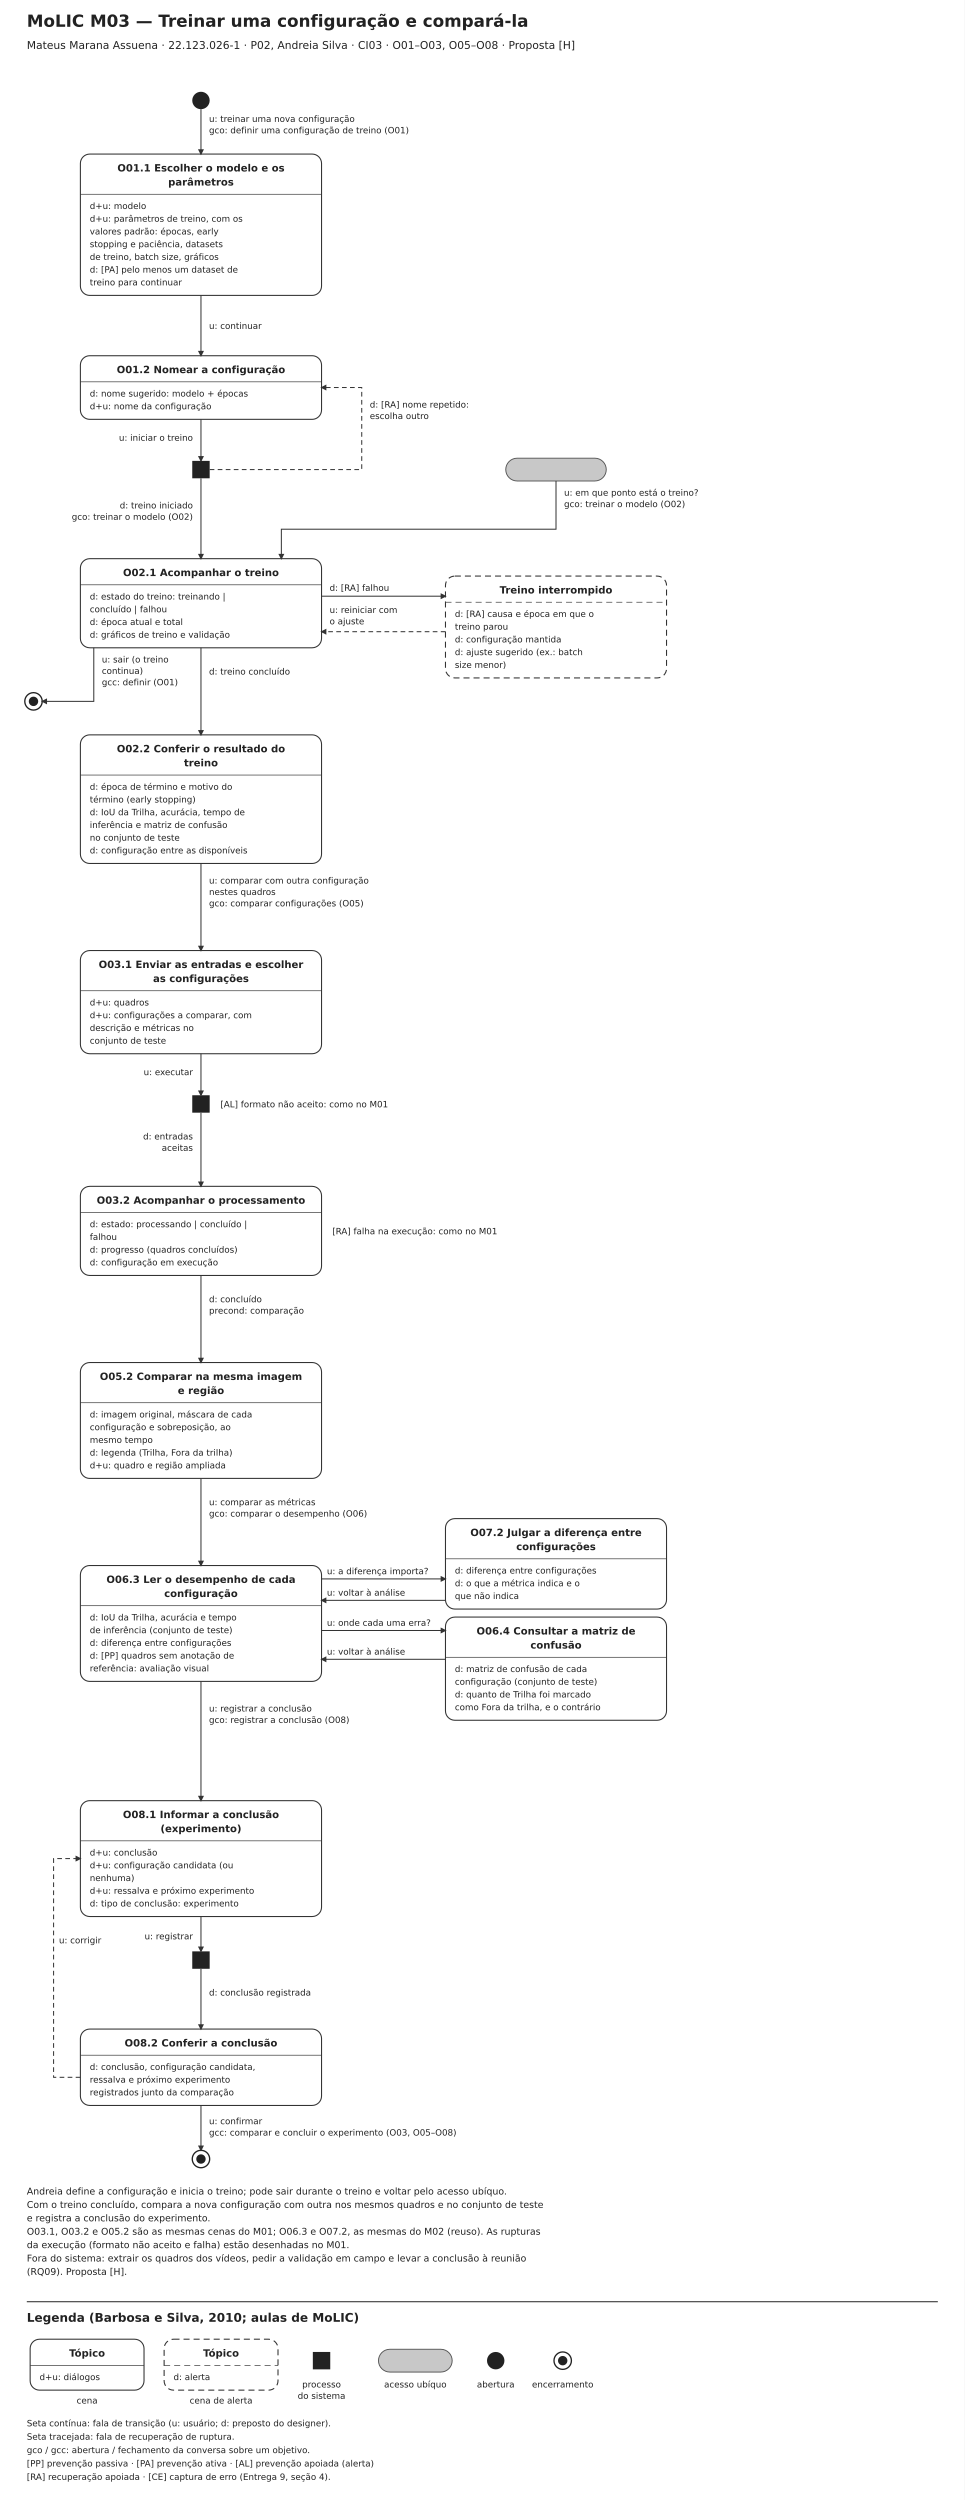
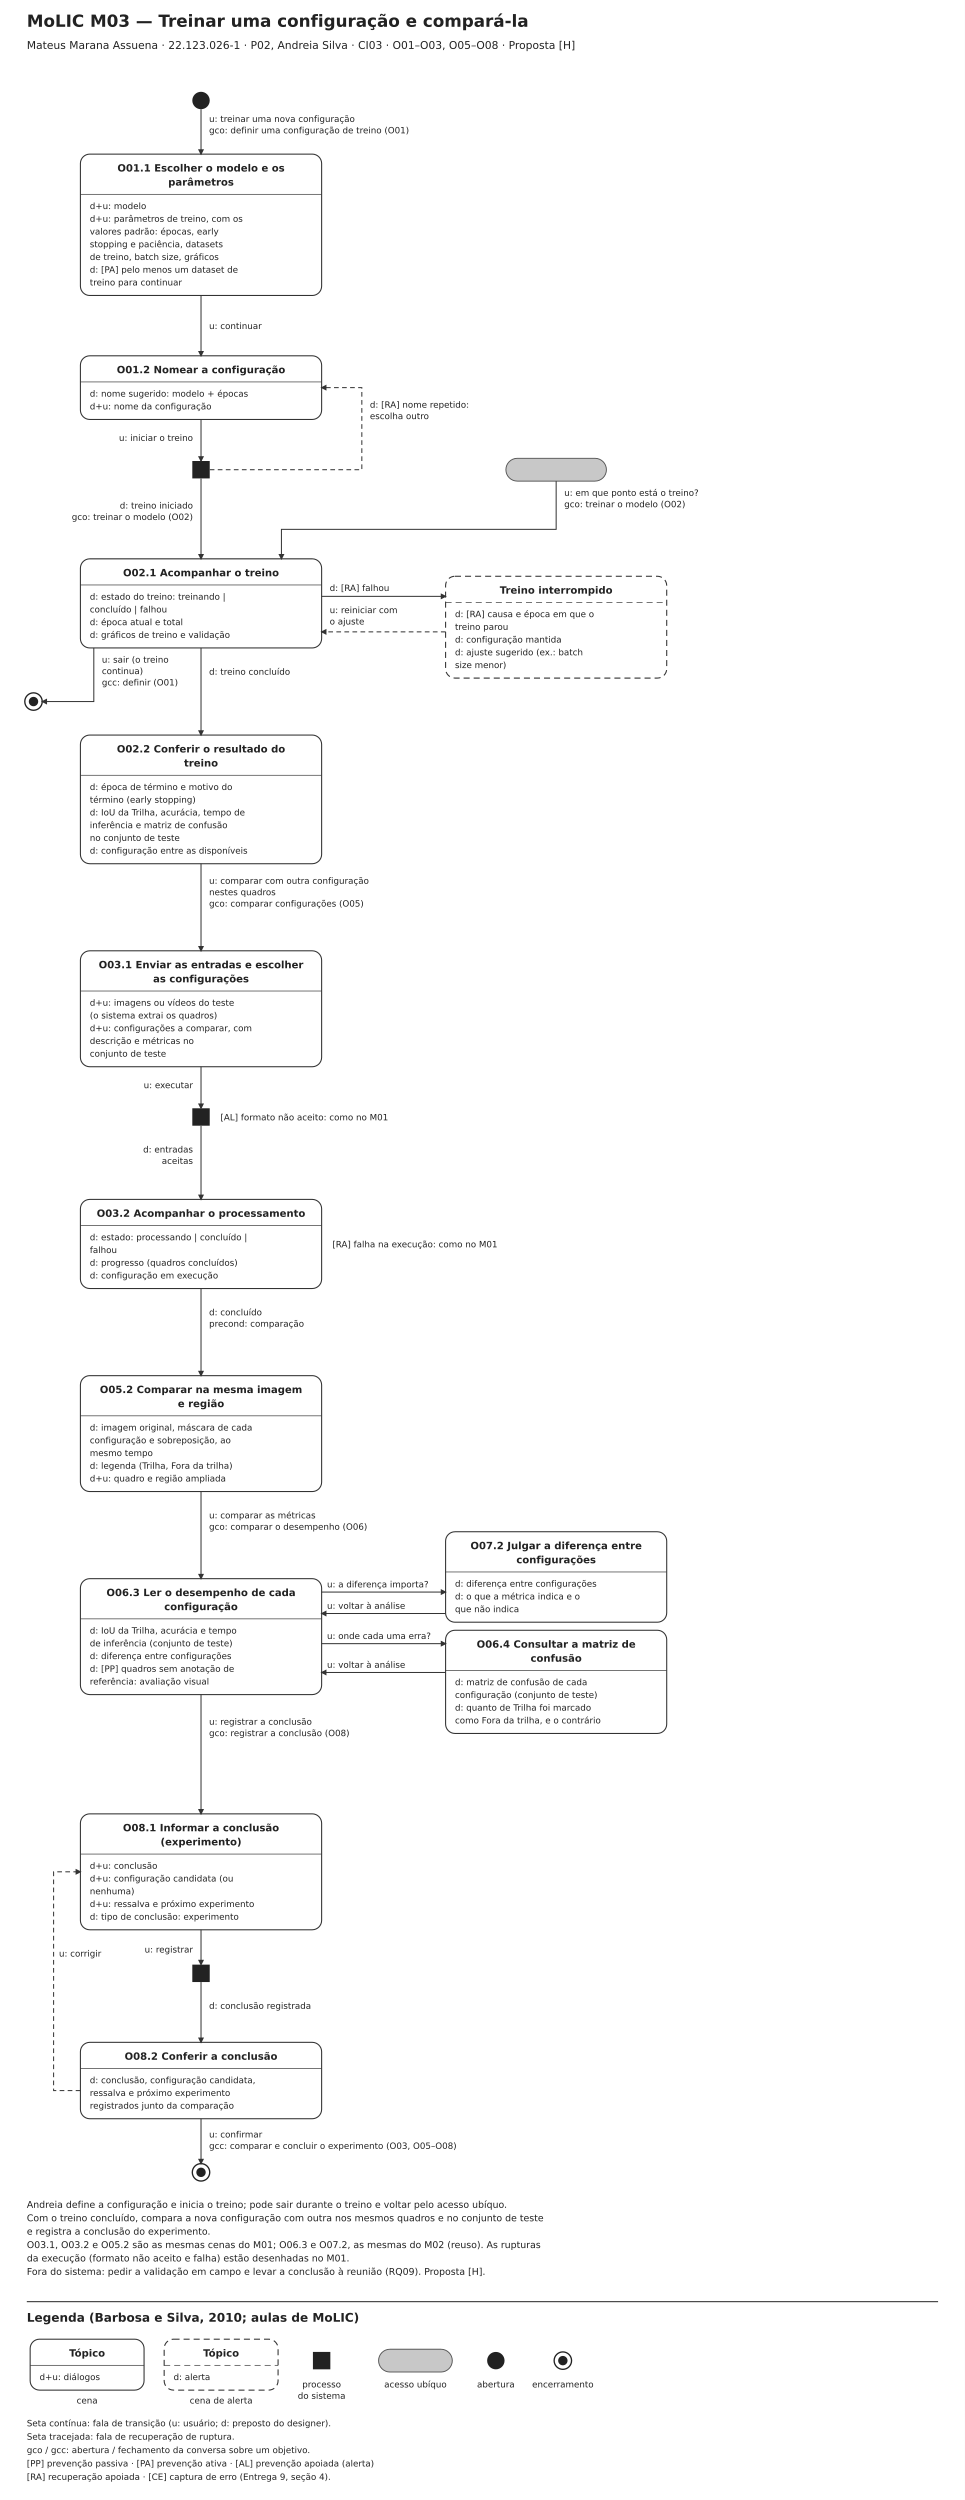
- <svg xmlns="http://www.w3.org/2000/svg" width="1440" height="3732.0" viewBox="0 0 1440 3732.0" role="img" aria-labelledby="title desc">
+ <svg xmlns="http://www.w3.org/2000/svg" width="1440" height="3731.0" viewBox="0 0 1440 3731.0" role="img" aria-labelledby="title desc">
  <defs>
    <marker id="arrow" viewBox="0 0 10 10" refX="8" refY="5" markerWidth="6" markerHeight="6" orient="auto">
      <path d="M0 0 L10 5 L0 10 Z" fill="#333" />
    </marker>
  </defs>
-   <rect width="1440" height="3732.0" fill="white" />
+   <rect width="1440" height="3731.0" fill="white" />
  <g font-family="DejaVu Sans, Arial, sans-serif" fill="#222">
    <text x="40" y="40" text-anchor="start" font-size="25" font-weight="700">MoLIC M03 — Treinar uma configuração e compará-la</text>
    <text x="40" y="73" text-anchor="start" font-size="16" font-weight="400">Mateus Marana Assuena · 22.123.026-1 · P02, Andreia Silva · CI03 · O01–O03, O05–O08 · Proposta [H]</text>
    <circle cx="300" cy="150" r="13" fill="#222" />
    <g data-box="b1">
      <rect x="120.0" y="230" width="360" height="211" rx="14" fill="white" stroke="#333" stroke-width="1.6" class="frame" />
      <text x="300" y="256" text-anchor="middle" font-size="15" font-weight="700">O01.1 Escolher o modelo e os</text>
      <text x="300" y="277" text-anchor="middle" font-size="15" font-weight="700">parâmetros</text>
      <path d="M120.0 290 H480.0" stroke="#333" stroke-width="1" fill="none" />
      <text x="134.0" y="312" text-anchor="start" font-size="13" font-weight="400">d+u: modelo</text>
      <text x="134.0" y="331" text-anchor="start" font-size="13" font-weight="400">d+u: parâmetros de treino, com os</text>
      <text x="134.0" y="350" text-anchor="start" font-size="13" font-weight="400">       valores padrão: épocas, early</text>
      <text x="134.0" y="369" text-anchor="start" font-size="13" font-weight="400">       stopping e paciência, datasets</text>
      <text x="134.0" y="388" text-anchor="start" font-size="13" font-weight="400">       de treino, batch size, gráficos</text>
      <text x="134.0" y="407" text-anchor="start" font-size="13" font-weight="400">d: [PA] pelo menos um dataset de</text>
      <text x="134.0" y="426" text-anchor="start" font-size="13" font-weight="400">    treino para continuar</text>
    </g>
    <path d="M300.0 163.0 L300.0 230.0" fill="none" stroke="#333" stroke-width="1.5" marker-end="url(#arrow)" />
    <text x="312" y="182" text-anchor="start" font-size="13" font-weight="400">u: treinar uma nova configuração</text>
    <text x="312" y="199" text-anchor="start" font-size="13" font-weight="400">gco: definir uma configuração de treino (O01)</text>
    <g data-box="b2">
      <rect x="120.0" y="531" width="360" height="95" rx="14" fill="white" stroke="#333" stroke-width="1.6" class="frame" />
      <text x="300" y="557" text-anchor="middle" font-size="15" font-weight="700">O01.2 Nomear a configuração</text>
      <path d="M120.0 570 H480.0" stroke="#333" stroke-width="1" fill="none" />
      <text x="134.0" y="592" text-anchor="start" font-size="13" font-weight="400">d: nome sugerido: modelo + épocas</text>
      <text x="134.0" y="611" text-anchor="start" font-size="13" font-weight="400">d+u: nome da configuração</text>
    </g>
    <path d="M300.0 441.0 L300.0 531.0" fill="none" stroke="#333" stroke-width="1.5" marker-end="url(#arrow)" />
    <text x="312" y="491" text-anchor="start" font-size="13" font-weight="400">u: continuar</text>
    <rect x="287.0" y="688.0" width="26" height="26" fill="#222" />
    <path d="M300.0 626.0 L300.0 688.0" fill="none" stroke="#333" stroke-width="1.5" marker-end="url(#arrow)" />
    <text x="288" y="658" text-anchor="end" font-size="13" font-weight="400">u: iniciar o treino</text>
    <path d="M313.0 701.0 L540.0 701.0 L540.0 578.5 L480.0 578.5" fill="none" stroke="#333" stroke-width="1.5" stroke-dasharray="7 5" marker-end="url(#arrow)" />
    <text x="552" y="608.5" text-anchor="start" font-size="13" font-weight="400">d: [RA] nome repetido:</text>
    <text x="552" y="625.5" text-anchor="start" font-size="13" font-weight="400">escolha outro</text>
    <g data-box="b3">
      <rect x="120.0" y="834.0" width="360" height="133" rx="14" fill="white" stroke="#333" stroke-width="1.6" class="frame" />
      <text x="300" y="860.0" text-anchor="middle" font-size="15" font-weight="700">O02.1 Acompanhar o treino</text>
      <path d="M120.0 873.0 H480.0" stroke="#333" stroke-width="1" fill="none" />
      <text x="134.0" y="895.0" text-anchor="start" font-size="13" font-weight="400">d: estado do treino: treinando |</text>
      <text x="134.0" y="914.0" text-anchor="start" font-size="13" font-weight="400">    concluído | falhou</text>
      <text x="134.0" y="933.0" text-anchor="start" font-size="13" font-weight="400">d: época atual e total</text>
      <text x="134.0" y="952.0" text-anchor="start" font-size="13" font-weight="400">d: gráficos de treino e validação</text>
    </g>
    <path d="M300.0 714.0 L300.0 834.0" fill="none" stroke="#333" stroke-width="1.5" marker-end="url(#arrow)" />
    <text x="288" y="759.0" text-anchor="end" font-size="13" font-weight="400">d: treino iniciado</text>
    <text x="288" y="776.0" text-anchor="end" font-size="13" font-weight="400">gco: treinar o modelo (O02)</text>
    <rect x="755.0" y="684.0" width="150" height="34" rx="17" fill="#c8c8c8" stroke="#555" stroke-width="1.4" />
    <path d="M830.0 718.0 L830.0 790.0 L420.0 790.0 L420.0 834.0" fill="none" stroke="#333" stroke-width="1.5" marker-end="url(#arrow)" />
    <text x="842" y="740.0" text-anchor="start" font-size="13" font-weight="400">u: em que ponto está o treino?</text>
    <text x="842" y="757.0" text-anchor="start" font-size="13" font-weight="400">gco: treinar o modelo (O02)</text>
    <g data-box="b4">
      <rect x="665.0" y="860.0" width="330" height="152" rx="14" fill="white" stroke="#333" stroke-width="1.6" stroke-dasharray="9 6" class="frame" />
      <text x="830" y="886.0" text-anchor="middle" font-size="15" font-weight="700">Treino interrompido</text>
      <path d="M665.0 899.0 H995.0" stroke="#333" stroke-width="1" stroke-dasharray="9 6" fill="none" />
      <text x="679.0" y="921.0" text-anchor="start" font-size="13" font-weight="400">d: [RA] causa e época em que o</text>
      <text x="679.0" y="940.0" text-anchor="start" font-size="13" font-weight="400">    treino parou</text>
      <text x="679.0" y="959.0" text-anchor="start" font-size="13" font-weight="400">d: configuração mantida</text>
      <text x="679.0" y="978.0" text-anchor="start" font-size="13" font-weight="400">d: ajuste sugerido (ex.: batch</text>
      <text x="679.0" y="997.0" text-anchor="start" font-size="13" font-weight="400">    size menor)</text>
    </g>
    <path d="M480.0 890.0 L665.0 890.0" fill="none" stroke="#333" stroke-width="1.5" marker-end="url(#arrow)" />
    <text x="492.0" y="882.0" text-anchor="start" font-size="13" font-weight="400">d: [RA] falhou</text>
    <path d="M665.0 943.0 L480.0 943.0" fill="none" stroke="#333" stroke-width="1.5" stroke-dasharray="7 5" marker-end="url(#arrow)" />
    <text x="492.0" y="915.0" text-anchor="start" font-size="13" font-weight="400">u: reiniciar com</text>
    <text x="492.0" y="932.0" text-anchor="start" font-size="13" font-weight="400">o ajuste</text>
    <circle cx="50" cy="1047.0" r="13" fill="white" stroke="#222" stroke-width="2" />
    <circle cx="50" cy="1047.0" r="7" fill="#222" />
    <path d="M140.0 967.0 L140.0 1047.0 L63.0 1047.0" fill="none" stroke="#333" stroke-width="1.5" marker-end="url(#arrow)" />
    <text x="152" y="989.0" text-anchor="start" font-size="13" font-weight="400">u: sair (o treino</text>
    <text x="152" y="1006.0" text-anchor="start" font-size="13" font-weight="400">continua)</text>
    <text x="152" y="1023.0" text-anchor="start" font-size="13" font-weight="400">gcc: definir (O01)</text>
    <g data-box="b5">
      <rect x="120.0" y="1097.0" width="360" height="192" rx="14" fill="white" stroke="#333" stroke-width="1.6" class="frame" />
      <text x="300" y="1123.0" text-anchor="middle" font-size="15" font-weight="700">O02.2 Conferir o resultado do</text>
      <text x="300" y="1144.0" text-anchor="middle" font-size="15" font-weight="700">treino</text>
      <path d="M120.0 1157.0 H480.0" stroke="#333" stroke-width="1" fill="none" />
      <text x="134.0" y="1179.0" text-anchor="start" font-size="13" font-weight="400">d: época de término e motivo do</text>
      <text x="134.0" y="1198.0" text-anchor="start" font-size="13" font-weight="400">    término (early stopping)</text>
      <text x="134.0" y="1217.0" text-anchor="start" font-size="13" font-weight="400">d: IoU da Trilha, acurácia, tempo de</text>
      <text x="134.0" y="1236.0" text-anchor="start" font-size="13" font-weight="400">    inferência e matriz de confusão</text>
      <text x="134.0" y="1255.0" text-anchor="start" font-size="13" font-weight="400">    no conjunto de teste</text>
      <text x="134.0" y="1274.0" text-anchor="start" font-size="13" font-weight="400">d: configuração entre as disponíveis</text>
    </g>
    <path d="M300.0 967.0 L300.0 1097.0" fill="none" stroke="#333" stroke-width="1.5" marker-end="url(#arrow)" />
    <text x="312" y="1007.0" text-anchor="start" font-size="13" font-weight="400">d: treino concluído</text>
    <g data-box="b6">
-       <rect x="120.0" y="1419.0" width="360" height="154" rx="14" fill="white" stroke="#333" stroke-width="1.6" class="frame" />
+       <rect x="120.0" y="1419.0" width="360" height="173" rx="14" fill="white" stroke="#333" stroke-width="1.6" class="frame" />
      <text x="300" y="1445.0" text-anchor="middle" font-size="15" font-weight="700">O03.1 Enviar as entradas e escolher</text>
      <text x="300" y="1466.0" text-anchor="middle" font-size="15" font-weight="700">as configurações</text>
      <path d="M120.0 1479.0 H480.0" stroke="#333" stroke-width="1" fill="none" />
-       <text x="134.0" y="1501.0" text-anchor="start" font-size="13" font-weight="400">d+u: quadros</text>
-       <text x="134.0" y="1520.0" text-anchor="start" font-size="13" font-weight="400">d+u: configurações a comparar, com</text>
-       <text x="134.0" y="1539.0" text-anchor="start" font-size="13" font-weight="400">       descrição e métricas no</text>
-       <text x="134.0" y="1558.0" text-anchor="start" font-size="13" font-weight="400">       conjunto de teste</text>
+       <text x="134.0" y="1501.0" text-anchor="start" font-size="13" font-weight="400">d+u: imagens ou vídeos do teste</text>
+       <text x="134.0" y="1520.0" text-anchor="start" font-size="13" font-weight="400">       (o sistema extrai os quadros)</text>
+       <text x="134.0" y="1539.0" text-anchor="start" font-size="13" font-weight="400">d+u: configurações a comparar, com</text>
+       <text x="134.0" y="1558.0" text-anchor="start" font-size="13" font-weight="400">       descrição e métricas no</text>
+       <text x="134.0" y="1577.0" text-anchor="start" font-size="13" font-weight="400">       conjunto de teste</text>
    </g>
    <path d="M300.0 1289.0 L300.0 1419.0" fill="none" stroke="#333" stroke-width="1.5" marker-end="url(#arrow)" />
    <text x="312" y="1319.0" text-anchor="start" font-size="13" font-weight="400">u: comparar com outra configuração</text>
    <text x="312" y="1336.0" text-anchor="start" font-size="13" font-weight="400">nestes quadros</text>
    <text x="312" y="1353.0" text-anchor="start" font-size="13" font-weight="400">gco: comparar configurações (O05)</text>
-     <rect x="287.0" y="1635.0" width="26" height="26" fill="#222" />
-     <path d="M300.0 1573.0 L300.0 1635.0" fill="none" stroke="#333" stroke-width="1.5" marker-end="url(#arrow)" />
-     <text x="288" y="1605.0" text-anchor="end" font-size="13" font-weight="400">u: executar</text>
-     <text x="329.0" y="1653.0" text-anchor="start" font-size="13" font-weight="400">[AL] formato não aceito: como no M01</text>
+     <rect x="287.0" y="1654.0" width="26" height="26" fill="#222" />
+     <path d="M300.0 1592.0 L300.0 1654.0" fill="none" stroke="#333" stroke-width="1.5" marker-end="url(#arrow)" />
+     <text x="288" y="1624.0" text-anchor="end" font-size="13" font-weight="400">u: executar</text>
+     <text x="329.0" y="1672.0" text-anchor="start" font-size="13" font-weight="400">[AL] formato não aceito: como no M01</text>
    <g data-box="b7">
-       <rect x="120.0" y="1771.0" width="360" height="133" rx="14" fill="white" stroke="#333" stroke-width="1.6" class="frame" />
-       <text x="300" y="1797.0" text-anchor="middle" font-size="15" font-weight="700">O03.2 Acompanhar o processamento</text>
-       <path d="M120.0 1810.0 H480.0" stroke="#333" stroke-width="1" fill="none" />
-       <text x="134.0" y="1832.0" text-anchor="start" font-size="13" font-weight="400">d: estado: processando | concluído |</text>
-       <text x="134.0" y="1851.0" text-anchor="start" font-size="13" font-weight="400">    falhou</text>
-       <text x="134.0" y="1870.0" text-anchor="start" font-size="13" font-weight="400">d: progresso (quadros concluídos)</text>
-       <text x="134.0" y="1889.0" text-anchor="start" font-size="13" font-weight="400">d: configuração em execução</text>
-     </g>
-     <path d="M300.0 1661.0 L300.0 1771.0" fill="none" stroke="#333" stroke-width="1.5" marker-end="url(#arrow)" />
-     <text x="288" y="1701.0" text-anchor="end" font-size="13" font-weight="400">d: entradas</text>
-     <text x="288" y="1718.0" text-anchor="end" font-size="13" font-weight="400">aceitas</text>
-     <text x="496.0" y="1842.5" text-anchor="start" font-size="13" font-weight="400">[RA] falha na execução: como no M01</text>
+       <rect x="120.0" y="1790.0" width="360" height="133" rx="14" fill="white" stroke="#333" stroke-width="1.6" class="frame" />
+       <text x="300" y="1816.0" text-anchor="middle" font-size="15" font-weight="700">O03.2 Acompanhar o processamento</text>
+       <path d="M120.0 1829.0 H480.0" stroke="#333" stroke-width="1" fill="none" />
+       <text x="134.0" y="1851.0" text-anchor="start" font-size="13" font-weight="400">d: estado: processando | concluído |</text>
+       <text x="134.0" y="1870.0" text-anchor="start" font-size="13" font-weight="400">    falhou</text>
+       <text x="134.0" y="1889.0" text-anchor="start" font-size="13" font-weight="400">d: progresso (quadros concluídos)</text>
+       <text x="134.0" y="1908.0" text-anchor="start" font-size="13" font-weight="400">d: configuração em execução</text>
+     </g>
+     <path d="M300.0 1680.0 L300.0 1790.0" fill="none" stroke="#333" stroke-width="1.5" marker-end="url(#arrow)" />
+     <text x="288" y="1720.0" text-anchor="end" font-size="13" font-weight="400">d: entradas</text>
+     <text x="288" y="1737.0" text-anchor="end" font-size="13" font-weight="400">aceitas</text>
+     <text x="496.0" y="1861.5" text-anchor="start" font-size="13" font-weight="400">[RA] falha na execução: como no M01</text>
    <g data-box="b8">
-       <rect x="120.0" y="2034.0" width="360" height="173" rx="14" fill="white" stroke="#333" stroke-width="1.6" class="frame" />
-       <text x="300" y="2060.0" text-anchor="middle" font-size="15" font-weight="700">O05.2 Comparar na mesma imagem</text>
-       <text x="300" y="2081.0" text-anchor="middle" font-size="15" font-weight="700">e região</text>
-       <path d="M120.0 2094.0 H480.0" stroke="#333" stroke-width="1" fill="none" />
-       <text x="134.0" y="2116.0" text-anchor="start" font-size="13" font-weight="400">d: imagem original, máscara de cada</text>
-       <text x="134.0" y="2135.0" text-anchor="start" font-size="13" font-weight="400">    configuração e sobreposição, ao</text>
-       <text x="134.0" y="2154.0" text-anchor="start" font-size="13" font-weight="400">    mesmo tempo</text>
-       <text x="134.0" y="2173.0" text-anchor="start" font-size="13" font-weight="400">d: legenda (Trilha, Fora da trilha)</text>
-       <text x="134.0" y="2192.0" text-anchor="start" font-size="13" font-weight="400">d+u: quadro e região ampliada</text>
-     </g>
-     <path d="M300.0 1904.0 L300.0 2034.0" fill="none" stroke="#333" stroke-width="1.5" marker-end="url(#arrow)" />
-     <text x="312" y="1944.0" text-anchor="start" font-size="13" font-weight="400">d: concluído</text>
-     <text x="312" y="1961.0" text-anchor="start" font-size="13" font-weight="400">precond: comparação</text>
+       <rect x="120.0" y="2053.0" width="360" height="173" rx="14" fill="white" stroke="#333" stroke-width="1.6" class="frame" />
+       <text x="300" y="2079.0" text-anchor="middle" font-size="15" font-weight="700">O05.2 Comparar na mesma imagem</text>
+       <text x="300" y="2100.0" text-anchor="middle" font-size="15" font-weight="700">e região</text>
+       <path d="M120.0 2113.0 H480.0" stroke="#333" stroke-width="1" fill="none" />
+       <text x="134.0" y="2135.0" text-anchor="start" font-size="13" font-weight="400">d: imagem original, máscara de cada</text>
+       <text x="134.0" y="2154.0" text-anchor="start" font-size="13" font-weight="400">    configuração e sobreposição, ao</text>
+       <text x="134.0" y="2173.0" text-anchor="start" font-size="13" font-weight="400">    mesmo tempo</text>
+       <text x="134.0" y="2192.0" text-anchor="start" font-size="13" font-weight="400">d: legenda (Trilha, Fora da trilha)</text>
+       <text x="134.0" y="2211.0" text-anchor="start" font-size="13" font-weight="400">d+u: quadro e região ampliada</text>
+     </g>
+     <path d="M300.0 1923.0 L300.0 2053.0" fill="none" stroke="#333" stroke-width="1.5" marker-end="url(#arrow)" />
+     <text x="312" y="1963.0" text-anchor="start" font-size="13" font-weight="400">d: concluído</text>
+     <text x="312" y="1980.0" text-anchor="start" font-size="13" font-weight="400">precond: comparação</text>
    <g data-box="b9">
-       <rect x="120.0" y="2337.0" width="360" height="173" rx="14" fill="white" stroke="#333" stroke-width="1.6" class="frame" />
-       <text x="300" y="2363.0" text-anchor="middle" font-size="15" font-weight="700">O06.3 Ler o desempenho de cada</text>
-       <text x="300" y="2384.0" text-anchor="middle" font-size="15" font-weight="700">configuração</text>
-       <path d="M120.0 2397.0 H480.0" stroke="#333" stroke-width="1" fill="none" />
-       <text x="134.0" y="2419.0" text-anchor="start" font-size="13" font-weight="400">d: IoU da Trilha, acurácia e tempo</text>
-       <text x="134.0" y="2438.0" text-anchor="start" font-size="13" font-weight="400">    de inferência (conjunto de teste)</text>
-       <text x="134.0" y="2457.0" text-anchor="start" font-size="13" font-weight="400">d: diferença entre configurações</text>
-       <text x="134.0" y="2476.0" text-anchor="start" font-size="13" font-weight="400">d: [PP] quadros sem anotação de</text>
-       <text x="134.0" y="2495.0" text-anchor="start" font-size="13" font-weight="400">    referência: avaliação visual</text>
-     </g>
-     <path d="M300.0 2207.0 L300.0 2337.0" fill="none" stroke="#333" stroke-width="1.5" marker-end="url(#arrow)" />
-     <text x="312" y="2247.0" text-anchor="start" font-size="13" font-weight="400">u: comparar as métricas</text>
-     <text x="312" y="2264.0" text-anchor="start" font-size="13" font-weight="400">gco: comparar o desempenho (O06)</text>
+       <rect x="120.0" y="2356.0" width="360" height="173" rx="14" fill="white" stroke="#333" stroke-width="1.6" class="frame" />
+       <text x="300" y="2382.0" text-anchor="middle" font-size="15" font-weight="700">O06.3 Ler o desempenho de cada</text>
+       <text x="300" y="2403.0" text-anchor="middle" font-size="15" font-weight="700">configuração</text>
+       <path d="M120.0 2416.0 H480.0" stroke="#333" stroke-width="1" fill="none" />
+       <text x="134.0" y="2438.0" text-anchor="start" font-size="13" font-weight="400">d: IoU da Trilha, acurácia e tempo</text>
+       <text x="134.0" y="2457.0" text-anchor="start" font-size="13" font-weight="400">    de inferência (conjunto de teste)</text>
+       <text x="134.0" y="2476.0" text-anchor="start" font-size="13" font-weight="400">d: diferença entre configurações</text>
+       <text x="134.0" y="2495.0" text-anchor="start" font-size="13" font-weight="400">d: [PP] quadros sem anotação de</text>
+       <text x="134.0" y="2514.0" text-anchor="start" font-size="13" font-weight="400">    referência: avaliação visual</text>
+     </g>
+     <path d="M300.0 2226.0 L300.0 2356.0" fill="none" stroke="#333" stroke-width="1.5" marker-end="url(#arrow)" />
+     <text x="312" y="2266.0" text-anchor="start" font-size="13" font-weight="400">u: comparar as métricas</text>
+     <text x="312" y="2283.0" text-anchor="start" font-size="13" font-weight="400">gco: comparar o desempenho (O06)</text>
    <g data-box="b10">
-       <rect x="665.0" y="2267.0" width="330" height="135" rx="14" fill="white" stroke="#333" stroke-width="1.6" class="frame" />
-       <text x="830" y="2293.0" text-anchor="middle" font-size="15" font-weight="700">O07.2 Julgar a diferença entre</text>
-       <text x="830" y="2314.0" text-anchor="middle" font-size="15" font-weight="700">configurações</text>
-       <path d="M665.0 2327.0 H995.0" stroke="#333" stroke-width="1" fill="none" />
-       <text x="679.0" y="2349.0" text-anchor="start" font-size="13" font-weight="400">d: diferença entre configurações</text>
-       <text x="679.0" y="2368.0" text-anchor="start" font-size="13" font-weight="400">d: o que a métrica indica e o</text>
-       <text x="679.0" y="2387.0" text-anchor="start" font-size="13" font-weight="400">    que não indica</text>
+       <rect x="665.0" y="2286.0" width="330" height="135" rx="14" fill="white" stroke="#333" stroke-width="1.6" class="frame" />
+       <text x="830" y="2312.0" text-anchor="middle" font-size="15" font-weight="700">O07.2 Julgar a diferença entre</text>
+       <text x="830" y="2333.0" text-anchor="middle" font-size="15" font-weight="700">configurações</text>
+       <path d="M665.0 2346.0 H995.0" stroke="#333" stroke-width="1" fill="none" />
+       <text x="679.0" y="2368.0" text-anchor="start" font-size="13" font-weight="400">d: diferença entre configurações</text>
+       <text x="679.0" y="2387.0" text-anchor="start" font-size="13" font-weight="400">d: o que a métrica indica e o</text>
+       <text x="679.0" y="2406.0" text-anchor="start" font-size="13" font-weight="400">    que não indica</text>
    </g>
    <g data-box="b11">
-       <rect x="665.0" y="2414.0" width="330" height="154" rx="14" fill="white" stroke="#333" stroke-width="1.6" class="frame" />
-       <text x="830" y="2440.0" text-anchor="middle" font-size="15" font-weight="700">O06.4 Consultar a matriz de</text>
-       <text x="830" y="2461.0" text-anchor="middle" font-size="15" font-weight="700">confusão</text>
-       <path d="M665.0 2474.0 H995.0" stroke="#333" stroke-width="1" fill="none" />
-       <text x="679.0" y="2496.0" text-anchor="start" font-size="13" font-weight="400">d: matriz de confusão de cada</text>
-       <text x="679.0" y="2515.0" text-anchor="start" font-size="13" font-weight="400">    configuração (conjunto de teste)</text>
-       <text x="679.0" y="2534.0" text-anchor="start" font-size="13" font-weight="400">d: quanto de Trilha foi marcado</text>
-       <text x="679.0" y="2553.0" text-anchor="start" font-size="13" font-weight="400">    como Fora da trilha, e o contrário</text>
-     </g>
-     <path d="M480.0 2357.0 L665.0 2357.0" fill="none" stroke="#333" stroke-width="1.5" marker-end="url(#arrow)" />
-     <text x="488.0" y="2350.0" text-anchor="start" font-size="13" font-weight="400">u: a diferença importa?</text>
-     <path d="M665.0 2389.0 L480.0 2389.0" fill="none" stroke="#333" stroke-width="1.5" marker-end="url(#arrow)" />
-     <text x="488.0" y="2382.0" text-anchor="start" font-size="13" font-weight="400">u: voltar à análise</text>
-     <path d="M480.0 2434.0 L665.0 2434.0" fill="none" stroke="#333" stroke-width="1.5" marker-end="url(#arrow)" />
-     <text x="488.0" y="2427.0" text-anchor="start" font-size="13" font-weight="400">u: onde cada uma erra?</text>
-     <path d="M665.0 2477.0 L480.0 2477.0" fill="none" stroke="#333" stroke-width="1.5" marker-end="url(#arrow)" />
-     <text x="488.0" y="2470.0" text-anchor="start" font-size="13" font-weight="400">u: voltar à análise</text>
+       <rect x="665.0" y="2433.0" width="330" height="154" rx="14" fill="white" stroke="#333" stroke-width="1.6" class="frame" />
+       <text x="830" y="2459.0" text-anchor="middle" font-size="15" font-weight="700">O06.4 Consultar a matriz de</text>
+       <text x="830" y="2480.0" text-anchor="middle" font-size="15" font-weight="700">confusão</text>
+       <path d="M665.0 2493.0 H995.0" stroke="#333" stroke-width="1" fill="none" />
+       <text x="679.0" y="2515.0" text-anchor="start" font-size="13" font-weight="400">d: matriz de confusão de cada</text>
+       <text x="679.0" y="2534.0" text-anchor="start" font-size="13" font-weight="400">    configuração (conjunto de teste)</text>
+       <text x="679.0" y="2553.0" text-anchor="start" font-size="13" font-weight="400">d: quanto de Trilha foi marcado</text>
+       <text x="679.0" y="2572.0" text-anchor="start" font-size="13" font-weight="400">    como Fora da trilha, e o contrário</text>
+     </g>
+     <path d="M480.0 2376.0 L665.0 2376.0" fill="none" stroke="#333" stroke-width="1.5" marker-end="url(#arrow)" />
+     <text x="488.0" y="2369.0" text-anchor="start" font-size="13" font-weight="400">u: a diferença importa?</text>
+     <path d="M665.0 2408.0 L480.0 2408.0" fill="none" stroke="#333" stroke-width="1.5" marker-end="url(#arrow)" />
+     <text x="488.0" y="2401.0" text-anchor="start" font-size="13" font-weight="400">u: voltar à análise</text>
+     <path d="M480.0 2453.0 L665.0 2453.0" fill="none" stroke="#333" stroke-width="1.5" marker-end="url(#arrow)" />
+     <text x="488.0" y="2446.0" text-anchor="start" font-size="13" font-weight="400">u: onde cada uma erra?</text>
+     <path d="M665.0 2496.0 L480.0 2496.0" fill="none" stroke="#333" stroke-width="1.5" marker-end="url(#arrow)" />
+     <text x="488.0" y="2489.0" text-anchor="start" font-size="13" font-weight="400">u: voltar à análise</text>
    <g data-box="b12">
-       <rect x="120.0" y="2688.0" width="360" height="173" rx="14" fill="white" stroke="#333" stroke-width="1.6" class="frame" />
-       <text x="300" y="2714.0" text-anchor="middle" font-size="15" font-weight="700">O08.1 Informar a conclusão</text>
-       <text x="300" y="2735.0" text-anchor="middle" font-size="15" font-weight="700">(experimento)</text>
-       <path d="M120.0 2748.0 H480.0" stroke="#333" stroke-width="1" fill="none" />
-       <text x="134.0" y="2770.0" text-anchor="start" font-size="13" font-weight="400">d+u: conclusão</text>
-       <text x="134.0" y="2789.0" text-anchor="start" font-size="13" font-weight="400">d+u: configuração candidata (ou</text>
-       <text x="134.0" y="2808.0" text-anchor="start" font-size="13" font-weight="400">       nenhuma)</text>
-       <text x="134.0" y="2827.0" text-anchor="start" font-size="13" font-weight="400">d+u: ressalva e próximo experimento</text>
-       <text x="134.0" y="2846.0" text-anchor="start" font-size="13" font-weight="400">d: tipo de conclusão: experimento</text>
-     </g>
-     <path d="M300.0 2510.0 L300.0 2688.0" fill="none" stroke="#333" stroke-width="1.5" marker-end="url(#arrow)" />
-     <text x="312" y="2555.0" text-anchor="start" font-size="13" font-weight="400">u: registrar a conclusão</text>
-     <text x="312" y="2572.0" text-anchor="start" font-size="13" font-weight="400">gco: registrar a conclusão (O08)</text>
-     <rect x="287.0" y="2913.0" width="26" height="26" fill="#222" />
-     <path d="M300.0 2861.0 L300.0 2913.0" fill="none" stroke="#333" stroke-width="1.5" marker-end="url(#arrow)" />
-     <text x="288" y="2895.0" text-anchor="end" font-size="13" font-weight="400">u: registrar</text>
+       <rect x="120.0" y="2707.0" width="360" height="173" rx="14" fill="white" stroke="#333" stroke-width="1.6" class="frame" />
+       <text x="300" y="2733.0" text-anchor="middle" font-size="15" font-weight="700">O08.1 Informar a conclusão</text>
+       <text x="300" y="2754.0" text-anchor="middle" font-size="15" font-weight="700">(experimento)</text>
+       <path d="M120.0 2767.0 H480.0" stroke="#333" stroke-width="1" fill="none" />
+       <text x="134.0" y="2789.0" text-anchor="start" font-size="13" font-weight="400">d+u: conclusão</text>
+       <text x="134.0" y="2808.0" text-anchor="start" font-size="13" font-weight="400">d+u: configuração candidata (ou</text>
+       <text x="134.0" y="2827.0" text-anchor="start" font-size="13" font-weight="400">       nenhuma)</text>
+       <text x="134.0" y="2846.0" text-anchor="start" font-size="13" font-weight="400">d+u: ressalva e próximo experimento</text>
+       <text x="134.0" y="2865.0" text-anchor="start" font-size="13" font-weight="400">d: tipo de conclusão: experimento</text>
+     </g>
+     <path d="M300.0 2529.0 L300.0 2707.0" fill="none" stroke="#333" stroke-width="1.5" marker-end="url(#arrow)" />
+     <text x="312" y="2574.0" text-anchor="start" font-size="13" font-weight="400">u: registrar a conclusão</text>
+     <text x="312" y="2591.0" text-anchor="start" font-size="13" font-weight="400">gco: registrar a conclusão (O08)</text>
+     <rect x="287.0" y="2932.0" width="26" height="26" fill="#222" />
+     <path d="M300.0 2880.0 L300.0 2932.0" fill="none" stroke="#333" stroke-width="1.5" marker-end="url(#arrow)" />
+     <text x="288" y="2914.0" text-anchor="end" font-size="13" font-weight="400">u: registrar</text>
    <g data-box="b13">
-       <rect x="120.0" y="3029.0" width="360" height="114" rx="14" fill="white" stroke="#333" stroke-width="1.6" class="frame" />
-       <text x="300" y="3055.0" text-anchor="middle" font-size="15" font-weight="700">O08.2 Conferir a conclusão</text>
-       <path d="M120.0 3068.0 H480.0" stroke="#333" stroke-width="1" fill="none" />
-       <text x="134.0" y="3090.0" text-anchor="start" font-size="13" font-weight="400">d: conclusão, configuração candidata,</text>
-       <text x="134.0" y="3109.0" text-anchor="start" font-size="13" font-weight="400">    ressalva e próximo experimento</text>
-       <text x="134.0" y="3128.0" text-anchor="start" font-size="13" font-weight="400">    registrados junto da comparação</text>
-     </g>
-     <path d="M300.0 2939.0 L300.0 3029.0" fill="none" stroke="#333" stroke-width="1.5" marker-end="url(#arrow)" />
-     <text x="312" y="2979.0" text-anchor="start" font-size="13" font-weight="400">d: conclusão registrada</text>
-     <path d="M120.0 3101.0 L80.0 3101.0 L80.0 2774.5 L120.0 2774.5" fill="none" stroke="#333" stroke-width="1.5" stroke-dasharray="7 5" marker-end="url(#arrow)" />
-     <text x="88" y="2901.0" text-anchor="start" font-size="13" font-weight="400">u: corrigir</text>
-     <circle cx="300" cy="3223.0" r="13" fill="white" stroke="#222" stroke-width="2" />
-     <circle cx="300" cy="3223.0" r="7" fill="#222" />
-     <path d="M300.0 3143.0 L300.0 3210.0" fill="none" stroke="#333" stroke-width="1.5" marker-end="url(#arrow)" />
-     <text x="312" y="3171.0" text-anchor="start" font-size="13" font-weight="400">u: confirmar</text>
-     <text x="312" y="3188.0" text-anchor="start" font-size="13" font-weight="400">gcc: comparar e concluir o experimento (O03, O05–O08)</text>
-     <text x="40" y="3276.0" text-anchor="start" font-size="14" font-weight="400">Andreia define a configuração e inicia o treino; pode sair durante o treino e voltar pelo acesso ubíquo.</text>
-     <text x="40" y="3296.0" text-anchor="start" font-size="14" font-weight="400">Com o treino concluído, compara a nova configuração com outra nos mesmos quadros e no conjunto de teste</text>
-     <text x="40" y="3316.0" text-anchor="start" font-size="14" font-weight="400">e registra a conclusão do experimento.</text>
-     <text x="40" y="3336.0" text-anchor="start" font-size="14" font-weight="400">O03.1, O03.2 e O05.2 são as mesmas cenas do M01; O06.3 e O07.2, as mesmas do M02 (reuso). As rupturas</text>
-     <text x="40" y="3356.0" text-anchor="start" font-size="14" font-weight="400">da execução (formato não aceito e falha) estão desenhadas no M01.</text>
-     <text x="40" y="3376.0" text-anchor="start" font-size="14" font-weight="400">Fora do sistema: extrair os quadros dos vídeos, pedir a validação em campo e levar a conclusão à reunião</text>
-     <text x="40" y="3396.0" text-anchor="start" font-size="14" font-weight="400">(RQ09). Proposta [H].</text>
-     <path d="M40 3436.0 H1400" fill="none" stroke="#333" stroke-width="1.6" />
-     <text x="40" y="3466.0" text-anchor="start" font-size="18" font-weight="700">Legenda (Barbosa e Silva, 2010; aulas de MoLIC)</text>
+       <rect x="120.0" y="3048.0" width="360" height="114" rx="14" fill="white" stroke="#333" stroke-width="1.6" class="frame" />
+       <text x="300" y="3074.0" text-anchor="middle" font-size="15" font-weight="700">O08.2 Conferir a conclusão</text>
+       <path d="M120.0 3087.0 H480.0" stroke="#333" stroke-width="1" fill="none" />
+       <text x="134.0" y="3109.0" text-anchor="start" font-size="13" font-weight="400">d: conclusão, configuração candidata,</text>
+       <text x="134.0" y="3128.0" text-anchor="start" font-size="13" font-weight="400">    ressalva e próximo experimento</text>
+       <text x="134.0" y="3147.0" text-anchor="start" font-size="13" font-weight="400">    registrados junto da comparação</text>
+     </g>
+     <path d="M300.0 2958.0 L300.0 3048.0" fill="none" stroke="#333" stroke-width="1.5" marker-end="url(#arrow)" />
+     <text x="312" y="2998.0" text-anchor="start" font-size="13" font-weight="400">d: conclusão registrada</text>
+     <path d="M120.0 3120.0 L80.0 3120.0 L80.0 2793.5 L120.0 2793.5" fill="none" stroke="#333" stroke-width="1.5" stroke-dasharray="7 5" marker-end="url(#arrow)" />
+     <text x="88" y="2920.0" text-anchor="start" font-size="13" font-weight="400">u: corrigir</text>
+     <circle cx="300" cy="3242.0" r="13" fill="white" stroke="#222" stroke-width="2" />
+     <circle cx="300" cy="3242.0" r="7" fill="#222" />
+     <path d="M300.0 3162.0 L300.0 3229.0" fill="none" stroke="#333" stroke-width="1.5" marker-end="url(#arrow)" />
+     <text x="312" y="3190.0" text-anchor="start" font-size="13" font-weight="400">u: confirmar</text>
+     <text x="312" y="3207.0" text-anchor="start" font-size="13" font-weight="400">gcc: comparar e concluir o experimento (O03, O05–O08)</text>
+     <text x="40" y="3295.0" text-anchor="start" font-size="14" font-weight="400">Andreia define a configuração e inicia o treino; pode sair durante o treino e voltar pelo acesso ubíquo.</text>
+     <text x="40" y="3315.0" text-anchor="start" font-size="14" font-weight="400">Com o treino concluído, compara a nova configuração com outra nos mesmos quadros e no conjunto de teste</text>
+     <text x="40" y="3335.0" text-anchor="start" font-size="14" font-weight="400">e registra a conclusão do experimento.</text>
+     <text x="40" y="3355.0" text-anchor="start" font-size="14" font-weight="400">O03.1, O03.2 e O05.2 são as mesmas cenas do M01; O06.3 e O07.2, as mesmas do M02 (reuso). As rupturas</text>
+     <text x="40" y="3375.0" text-anchor="start" font-size="14" font-weight="400">da execução (formato não aceito e falha) estão desenhadas no M01.</text>
+     <text x="40" y="3395.0" text-anchor="start" font-size="14" font-weight="400">Fora do sistema: pedir a validação em campo e levar a conclusão à reunião (RQ09). Proposta [H].</text>
+     <path d="M40 3435.0 H1400" fill="none" stroke="#333" stroke-width="1.6" />
+     <text x="40" y="3465.0" text-anchor="start" font-size="18" font-weight="700">Legenda (Barbosa e Silva, 2010; aulas de MoLIC)</text>
    <g data-box="b14">
-       <rect x="45.0" y="3492.0" width="170" height="76" rx="14" fill="white" stroke="#333" stroke-width="1.6" class="frame" />
-       <text x="130" y="3518.0" text-anchor="middle" font-size="15" font-weight="700">Tópico</text>
-       <path d="M45.0 3531.0 H215.0" stroke="#333" stroke-width="1" fill="none" />
-       <text x="59.0" y="3553.0" text-anchor="start" font-size="13" font-weight="400">d+u: diálogos</text>
-     </g>
-     <text x="130" y="3588.0" text-anchor="middle" font-size="13" font-weight="400">cena</text>
+       <rect x="45.0" y="3491.0" width="170" height="76" rx="14" fill="white" stroke="#333" stroke-width="1.6" class="frame" />
+       <text x="130" y="3517.0" text-anchor="middle" font-size="15" font-weight="700">Tópico</text>
+       <path d="M45.0 3530.0 H215.0" stroke="#333" stroke-width="1" fill="none" />
+       <text x="59.0" y="3552.0" text-anchor="start" font-size="13" font-weight="400">d+u: diálogos</text>
+     </g>
+     <text x="130" y="3587.0" text-anchor="middle" font-size="13" font-weight="400">cena</text>
    <g data-box="b15">
-       <rect x="245.0" y="3492.0" width="170" height="76" rx="14" fill="white" stroke="#333" stroke-width="1.6" stroke-dasharray="9 6" class="frame" />
-       <text x="330" y="3518.0" text-anchor="middle" font-size="15" font-weight="700">Tópico</text>
-       <path d="M245.0 3531.0 H415.0" stroke="#333" stroke-width="1" stroke-dasharray="9 6" fill="none" />
-       <text x="259.0" y="3553.0" text-anchor="start" font-size="13" font-weight="400">d: alerta</text>
-     </g>
-     <text x="330" y="3588.0" text-anchor="middle" font-size="13" font-weight="400">cena de alerta</text>
-     <rect x="467.0" y="3511.0" width="26" height="26" fill="#222" />
-     <text x="480" y="3564.0" text-anchor="middle" font-size="13" font-weight="400">processo</text>
-     <text x="480" y="3581.0" text-anchor="middle" font-size="13" font-weight="400">do sistema</text>
-     <rect x="565.0" y="3507.0" width="110" height="34" rx="17" fill="#c8c8c8" stroke="#555" stroke-width="1.4" />
-     <text x="620" y="3564.0" text-anchor="middle" font-size="13" font-weight="400">acesso ubíquo</text>
-     <circle cx="740" cy="3524.0" r="13" fill="#222" />
-     <text x="740" y="3564.0" text-anchor="middle" font-size="13" font-weight="400">abertura</text>
-     <circle cx="840" cy="3524.0" r="13" fill="white" stroke="#222" stroke-width="2" />
-     <circle cx="840" cy="3524.0" r="7" fill="#222" />
-     <text x="840" y="3564.0" text-anchor="middle" font-size="13" font-weight="400">encerramento</text>
-     <text x="40" y="3622.0" text-anchor="start" font-size="13" font-weight="400">Seta contínua: fala de transição (u: usuário; d: preposto do designer).</text>
-     <text x="40" y="3642.0" text-anchor="start" font-size="13" font-weight="400">Seta tracejada: fala de recuperação de ruptura.</text>
-     <text x="40" y="3662.0" text-anchor="start" font-size="13" font-weight="400">gco / gcc: abertura / fechamento da conversa sobre um objetivo.</text>
-     <text x="40" y="3682.0" text-anchor="start" font-size="13" font-weight="400">[PP] prevenção passiva · [PA] prevenção ativa · [AL] prevenção apoiada (alerta)</text>
-     <text x="40" y="3702.0" text-anchor="start" font-size="13" font-weight="400">[RA] recuperação apoiada · [CE] captura de erro (Entrega 9, seção 4).</text>
+       <rect x="245.0" y="3491.0" width="170" height="76" rx="14" fill="white" stroke="#333" stroke-width="1.6" stroke-dasharray="9 6" class="frame" />
+       <text x="330" y="3517.0" text-anchor="middle" font-size="15" font-weight="700">Tópico</text>
+       <path d="M245.0 3530.0 H415.0" stroke="#333" stroke-width="1" stroke-dasharray="9 6" fill="none" />
+       <text x="259.0" y="3552.0" text-anchor="start" font-size="13" font-weight="400">d: alerta</text>
+     </g>
+     <text x="330" y="3587.0" text-anchor="middle" font-size="13" font-weight="400">cena de alerta</text>
+     <rect x="467.0" y="3510.0" width="26" height="26" fill="#222" />
+     <text x="480" y="3563.0" text-anchor="middle" font-size="13" font-weight="400">processo</text>
+     <text x="480" y="3580.0" text-anchor="middle" font-size="13" font-weight="400">do sistema</text>
+     <rect x="565.0" y="3506.0" width="110" height="34" rx="17" fill="#c8c8c8" stroke="#555" stroke-width="1.4" />
+     <text x="620" y="3563.0" text-anchor="middle" font-size="13" font-weight="400">acesso ubíquo</text>
+     <circle cx="740" cy="3523.0" r="13" fill="#222" />
+     <text x="740" y="3563.0" text-anchor="middle" font-size="13" font-weight="400">abertura</text>
+     <circle cx="840" cy="3523.0" r="13" fill="white" stroke="#222" stroke-width="2" />
+     <circle cx="840" cy="3523.0" r="7" fill="#222" />
+     <text x="840" y="3563.0" text-anchor="middle" font-size="13" font-weight="400">encerramento</text>
+     <text x="40" y="3621.0" text-anchor="start" font-size="13" font-weight="400">Seta contínua: fala de transição (u: usuário; d: preposto do designer).</text>
+     <text x="40" y="3641.0" text-anchor="start" font-size="13" font-weight="400">Seta tracejada: fala de recuperação de ruptura.</text>
+     <text x="40" y="3661.0" text-anchor="start" font-size="13" font-weight="400">gco / gcc: abertura / fechamento da conversa sobre um objetivo.</text>
+     <text x="40" y="3681.0" text-anchor="start" font-size="13" font-weight="400">[PP] prevenção passiva · [PA] prevenção ativa · [AL] prevenção apoiada (alerta)</text>
+     <text x="40" y="3701.0" text-anchor="start" font-size="13" font-weight="400">[RA] recuperação apoiada · [CE] captura de erro (Entrega 9, seção 4).</text>
  </g>
</svg>
